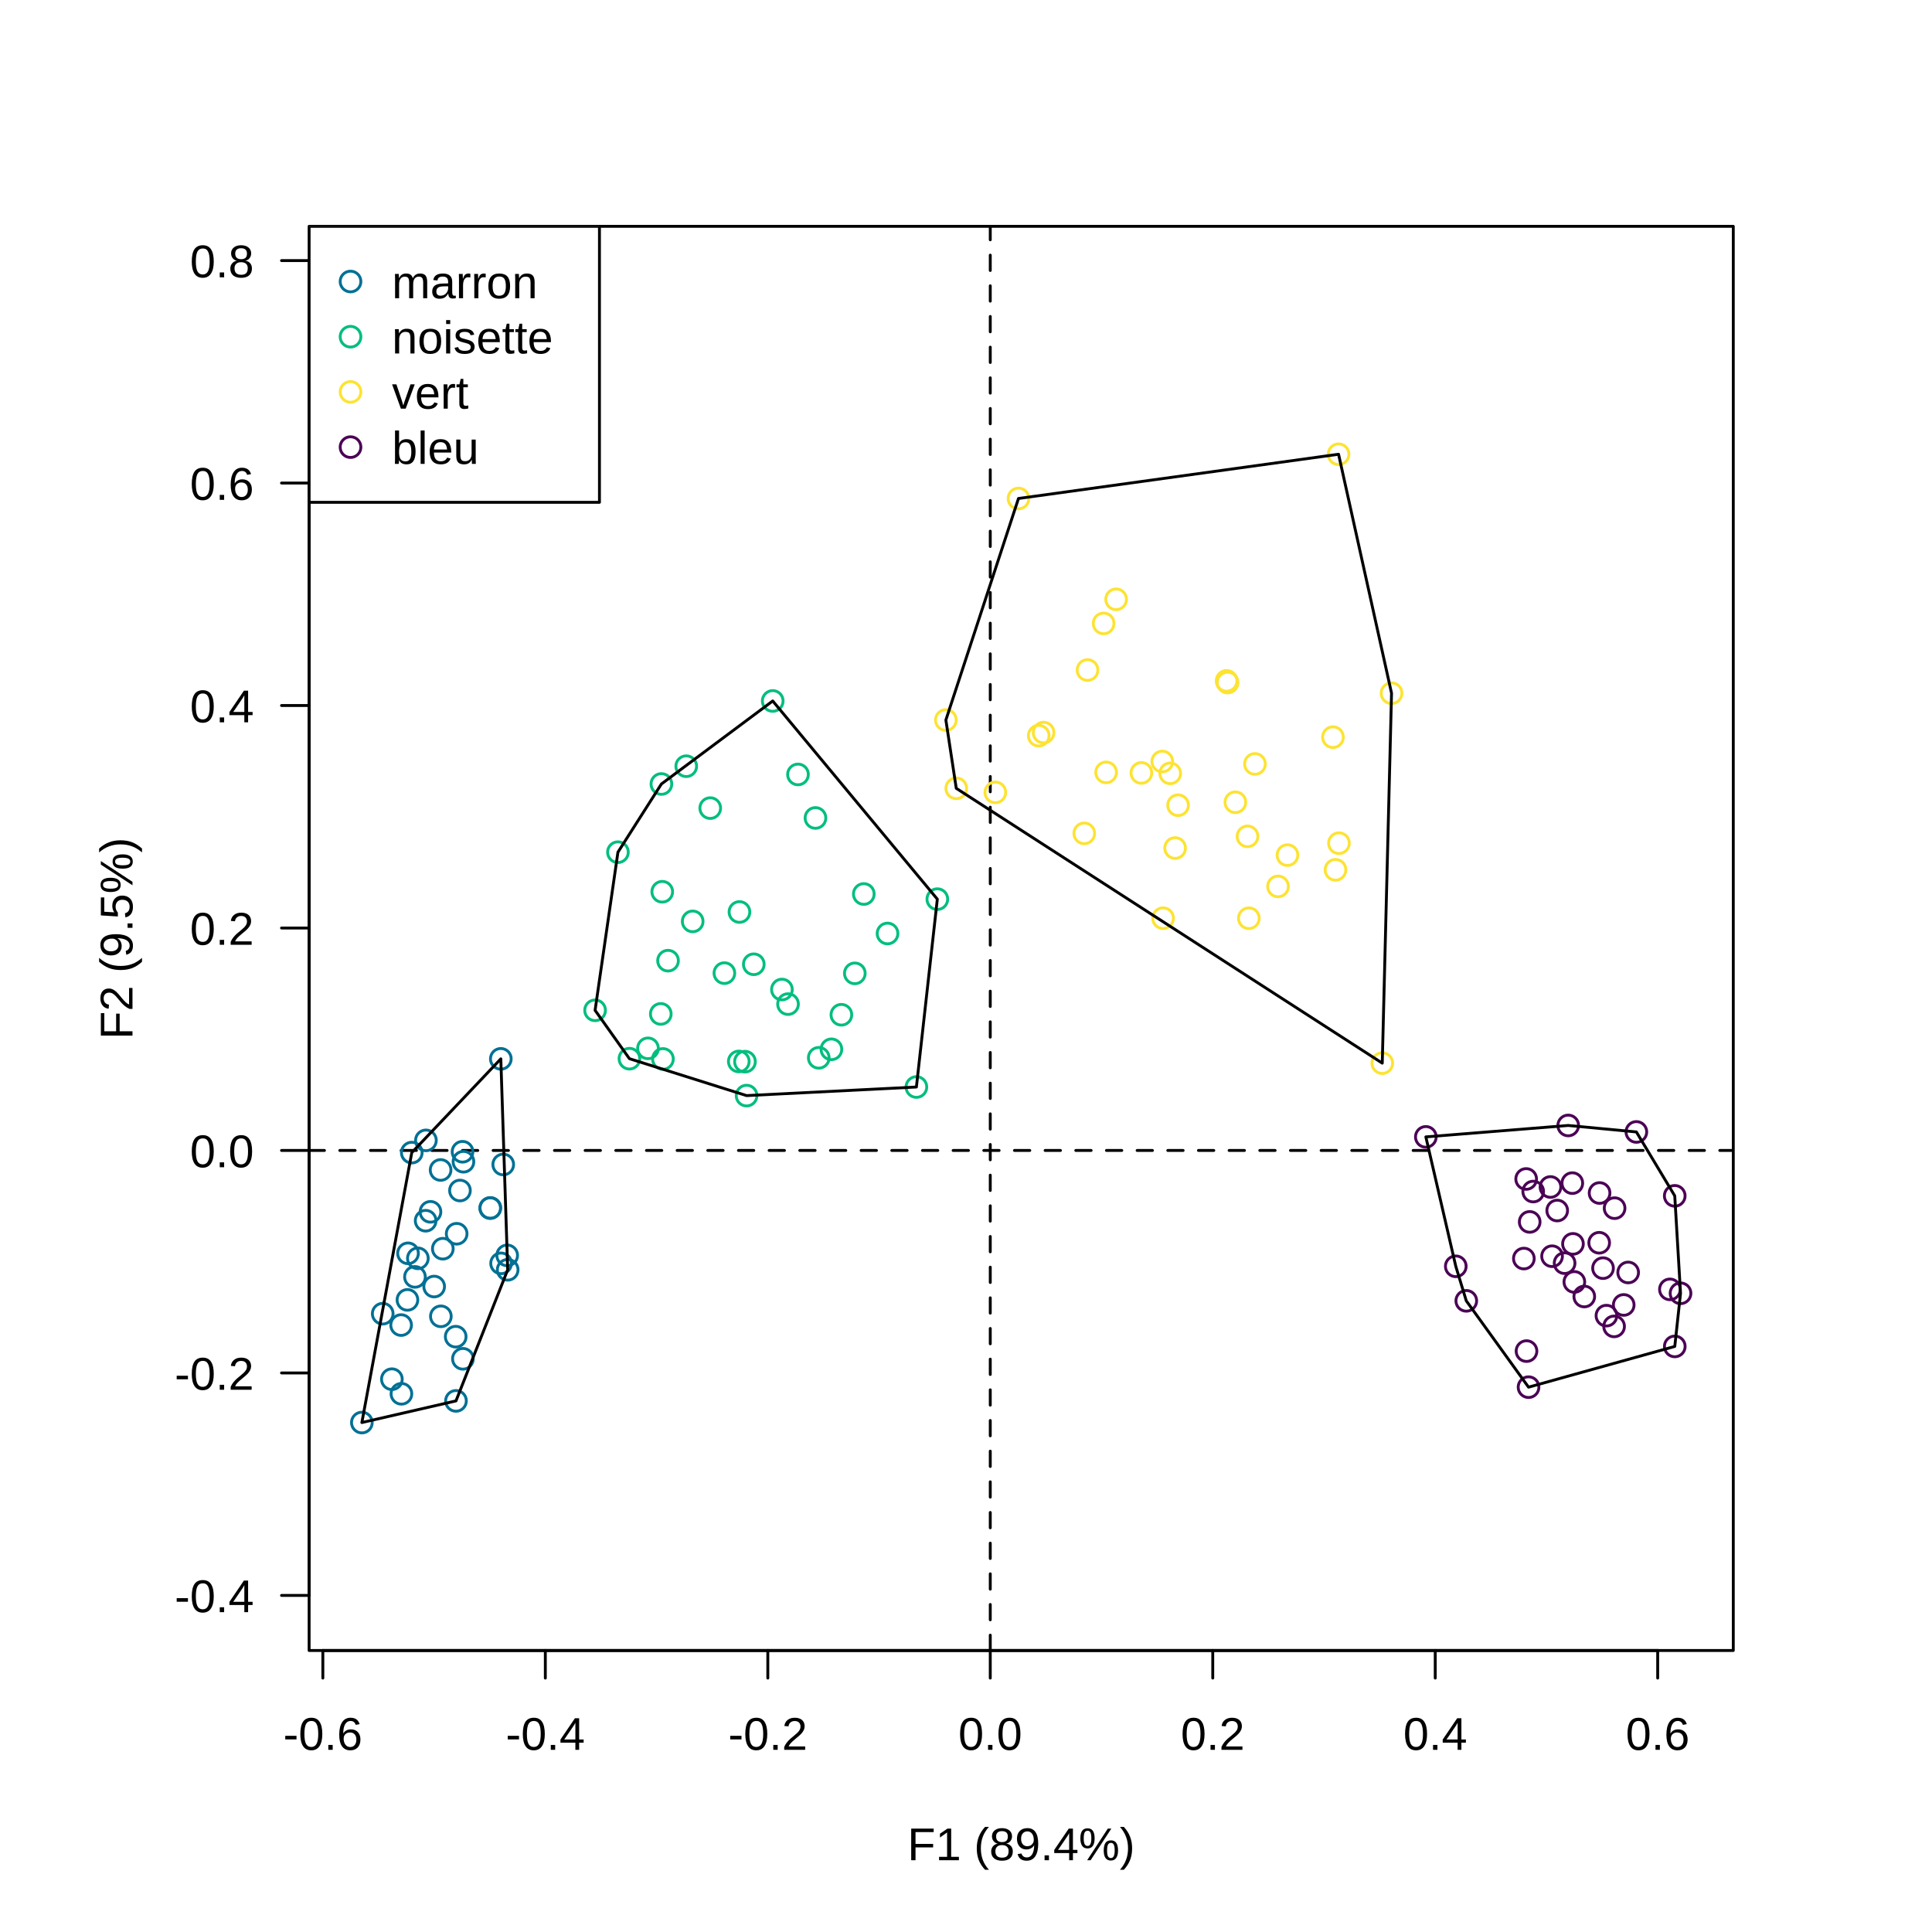
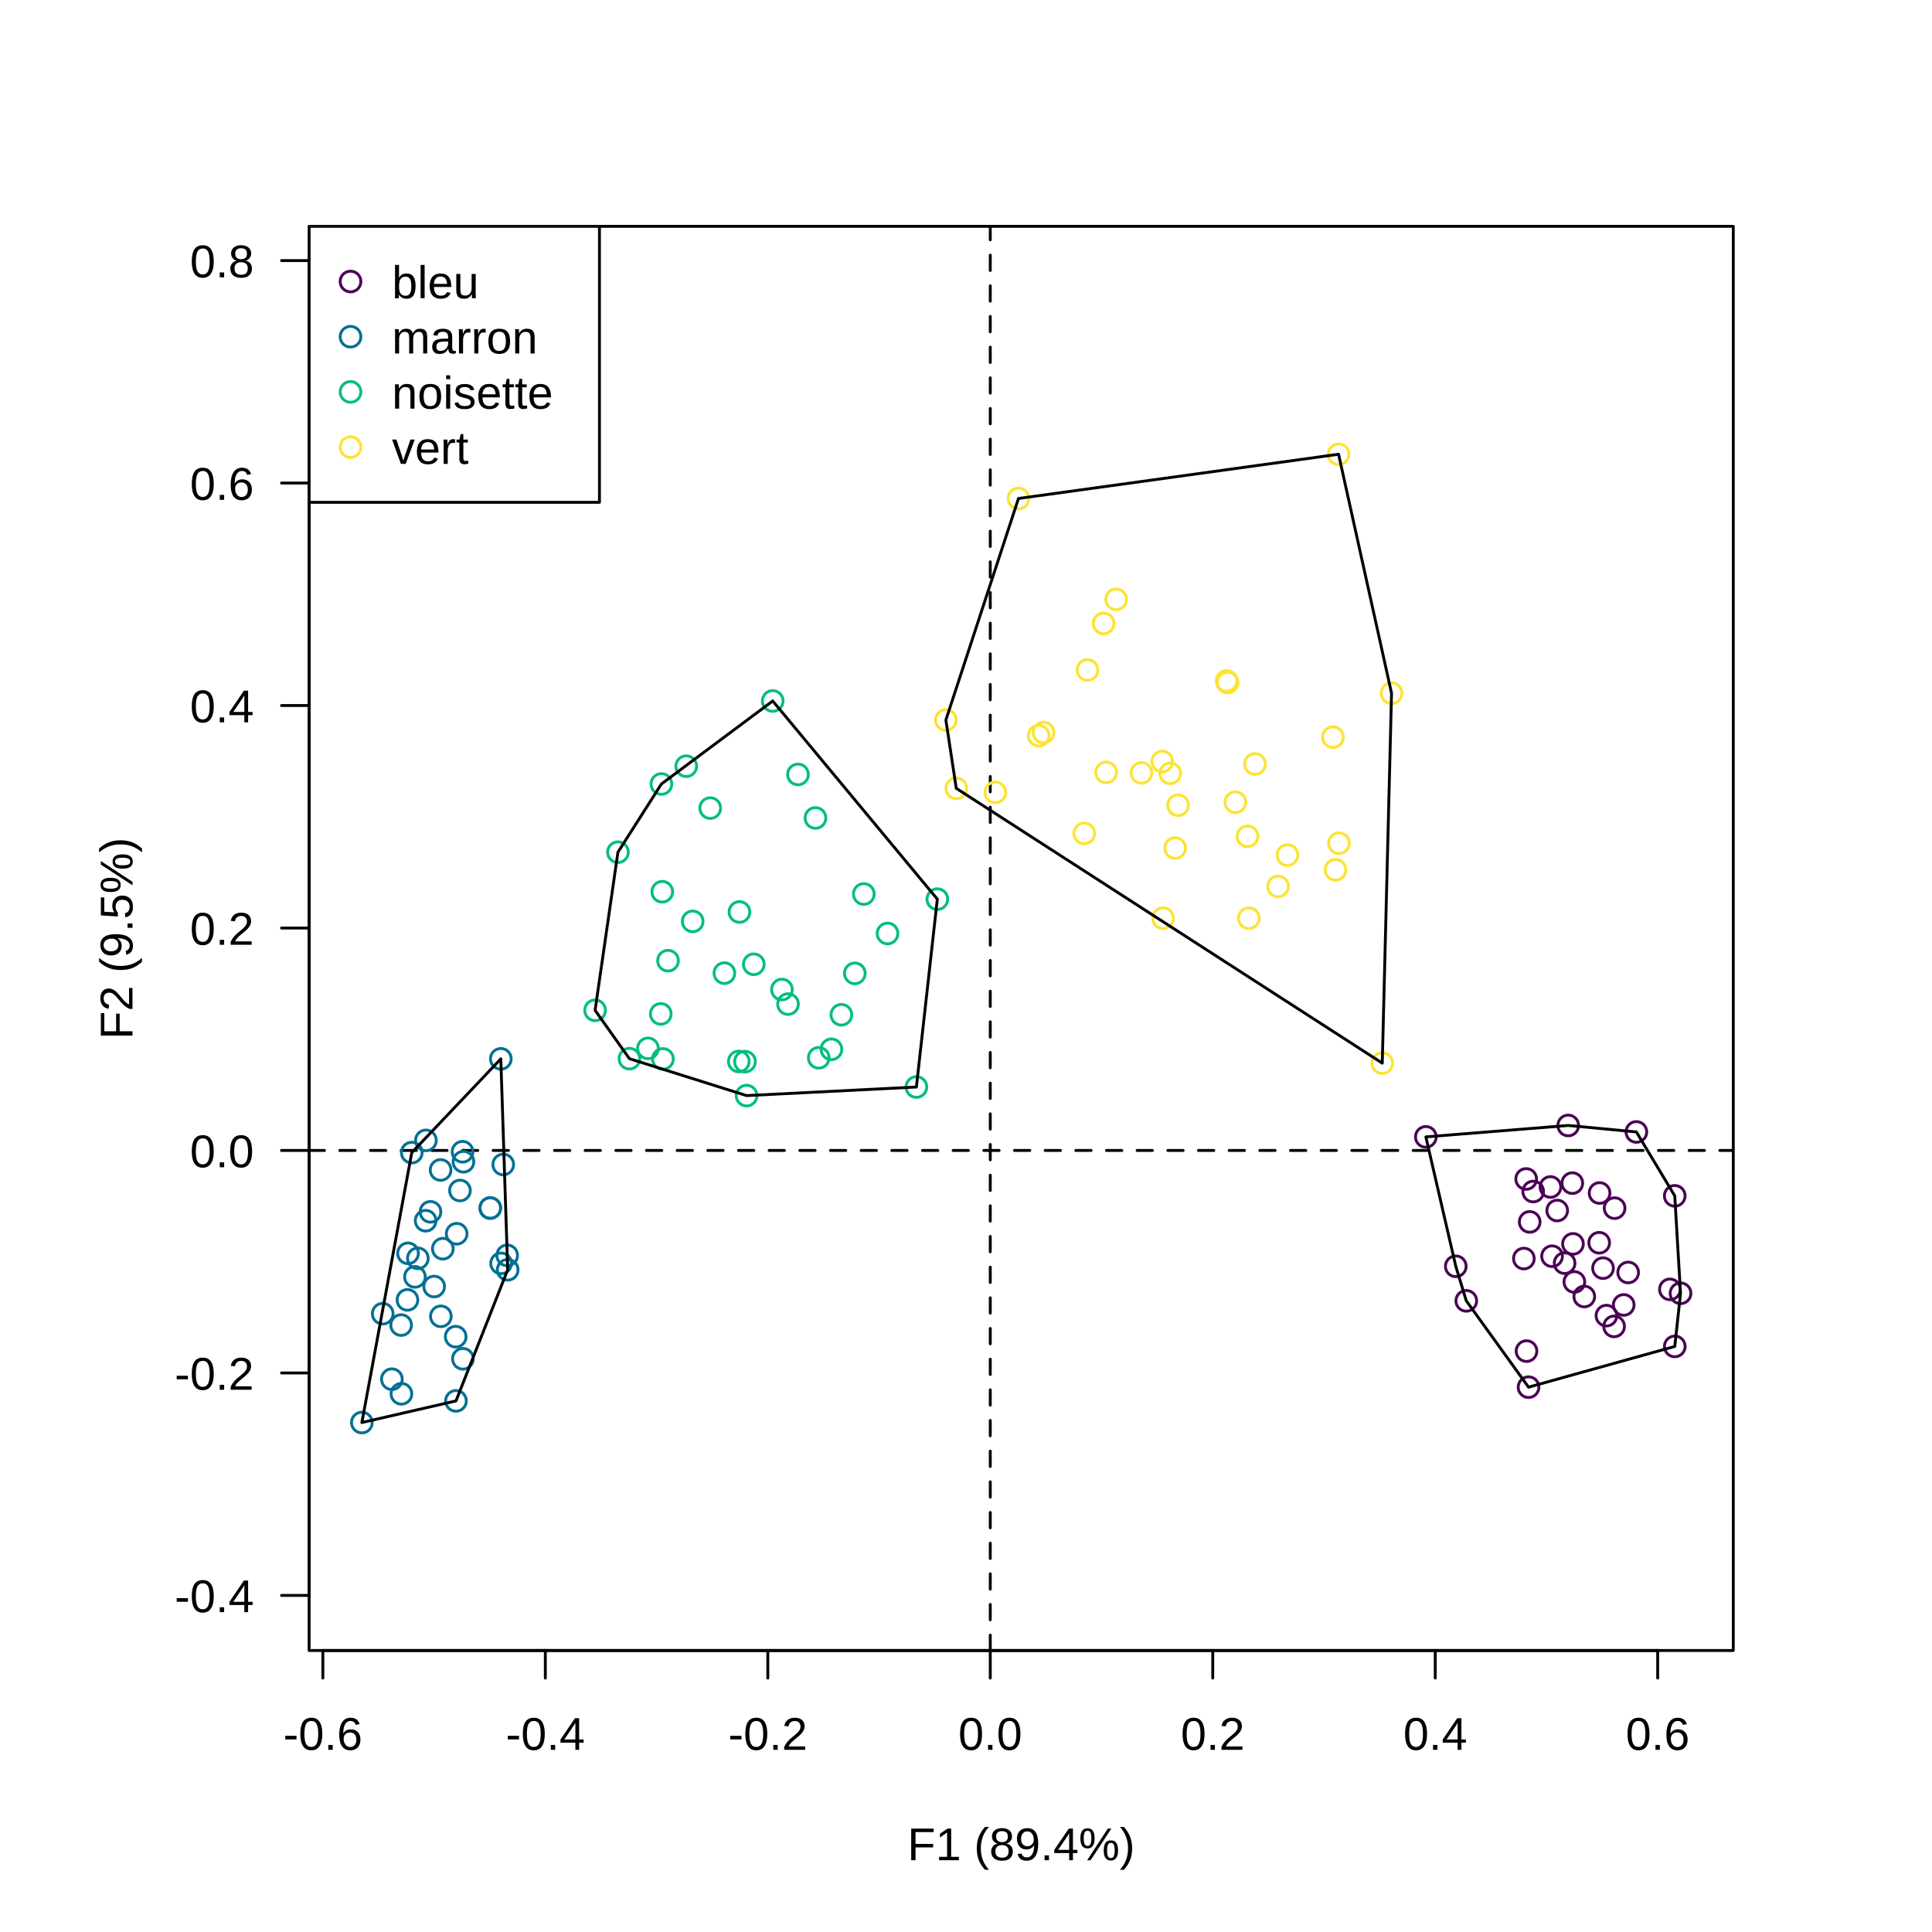
<svg xmlns="http://www.w3.org/2000/svg" class="svglite" width="504.00pt" height="504.00pt" viewBox="0 0 504.00 504.00">
  <defs>
    <style type="text/css">
    .svglite line, .svglite polyline, .svglite polygon, .svglite path, .svglite rect, .svglite circle {
      fill: none;
      stroke: #000000;
      stroke-linecap: round;
      stroke-linejoin: round;
      stroke-miterlimit: 10.00;
    }
    .svglite text {
      white-space: pre;
    }
  </style>
  </defs>
  <rect width="100%" height="100%" style="stroke: none; fill: #FFFFFF;" />
  <defs>
    <clipPath id="cpMC4wMHw1MDQuMDB8MC4wMHw1MDQuMDA=">
      <rect x="0.00" y="0.00" width="504.00" height="504.00" />
    </clipPath>
  </defs>
  <g clip-path="url(#cpMC4wMHw1MDQuMDB8MC4wMHw1MDQuMDA=)">
</g>
  <defs>
    <clipPath id="cpODAuNjR8NDUyLjE2fDU5LjA0fDQzMC41Ng==">
      <rect x="80.64" y="59.04" width="371.52" height="371.52" />
    </clipPath>
  </defs>
  <g clip-path="url(#cpODAuNjR8NDUyLjE2fDU5LjA0fDQzMC41Ng==)">
    <line x1="80.64" y1="300.12" x2="452.16" y2="300.12" style="stroke-width: 0.75; stroke-dasharray: 4.00,4.00;" />
    <line x1="258.33" y1="430.56" x2="258.33" y2="59.04" style="stroke-width: 0.75; stroke-dasharray: 4.00,4.00;" />
    <circle cx="115.52" cy="325.75" r="2.70" style="stroke-width: 0.75; stroke: #007094;" />
    <circle cx="196.64" cy="251.55" r="2.70" style="stroke-width: 0.75; stroke: #00BE7D;" />
    <circle cx="305.27" cy="201.74" r="2.70" style="stroke-width: 0.75; stroke: #FDE333;" />
    <circle cx="417.18" cy="324.20" r="2.70" style="stroke-width: 0.75; stroke: #4B0055;" />
    <circle cx="118.95" cy="365.45" r="2.70" style="stroke-width: 0.75; stroke: #007094;" />
    <circle cx="208.17" cy="202.03" r="2.70" style="stroke-width: 0.75; stroke: #00BE7D;" />
    <circle cx="307.32" cy="210.05" r="2.70" style="stroke-width: 0.75; stroke: #FDE333;" />
    <circle cx="397.53" cy="328.32" r="2.70" style="stroke-width: 0.75; stroke: #4B0055;" />
    <circle cx="114.94" cy="305.21" r="2.70" style="stroke-width: 0.75; stroke: #007094;" />
    <circle cx="223.00" cy="253.92" r="2.70" style="stroke-width: 0.75; stroke: #00BE7D;" />
    <circle cx="348.39" cy="226.91" r="2.70" style="stroke-width: 0.75; stroke: #FDE333;" />
    <circle cx="399.97" cy="310.84" r="2.70" style="stroke-width: 0.75; stroke: #4B0055;" />
    <circle cx="132.44" cy="331.25" r="2.70" style="stroke-width: 0.75; stroke: #007094;" />
    <circle cx="231.53" cy="243.52" r="2.70" style="stroke-width: 0.75; stroke: #00BE7D;" />
    <circle cx="363.01" cy="180.84" r="2.70" style="stroke-width: 0.75; stroke: #FDE333;" />
    <circle cx="410.17" cy="308.64" r="2.70" style="stroke-width: 0.75; stroke: #4B0055;" />
    <circle cx="119.99" cy="310.57" r="2.70" style="stroke-width: 0.75; stroke: #007094;" />
    <circle cx="239.06" cy="283.57" r="2.70" style="stroke-width: 0.75; stroke: #00BE7D;" />
    <circle cx="360.59" cy="277.34" r="2.70" style="stroke-width: 0.75; stroke: #FDE333;" />
    <circle cx="436.90" cy="351.24" r="2.70" style="stroke-width: 0.75; stroke: #4B0055;" />
    <circle cx="111.04" cy="318.45" r="2.70" style="stroke-width: 0.75; stroke: #007094;" />
    <circle cx="194.34" cy="276.95" r="2.70" style="stroke-width: 0.75; stroke: #00BE7D;" />
    <circle cx="259.65" cy="206.71" r="2.70" style="stroke-width: 0.75; stroke: #FDE333;" />
    <circle cx="409.10" cy="293.60" r="2.70" style="stroke-width: 0.75; stroke: #4B0055;" />
    <circle cx="112.30" cy="316.13" r="2.70" style="stroke-width: 0.75; stroke: #007094;" />
    <circle cx="180.70" cy="240.36" r="2.70" style="stroke-width: 0.75; stroke: #00BE7D;" />
    <circle cx="297.75" cy="201.63" r="2.70" style="stroke-width: 0.75; stroke: #FDE333;" />
    <circle cx="371.96" cy="296.58" r="2.70" style="stroke-width: 0.75; stroke: #4B0055;" />
    <circle cx="130.72" cy="329.57" r="2.70" style="stroke-width: 0.75; stroke: #007094;" />
    <circle cx="172.76" cy="232.63" r="2.70" style="stroke-width: 0.75; stroke: #00BE7D;" />
    <circle cx="291.16" cy="156.34" r="2.70" style="stroke-width: 0.75; stroke: #FDE333;" />
    <circle cx="382.51" cy="339.35" r="2.70" style="stroke-width: 0.75; stroke: #4B0055;" />
    <circle cx="118.88" cy="348.70" r="2.70" style="stroke-width: 0.75; stroke: #007094;" />
    <circle cx="192.73" cy="276.90" r="2.70" style="stroke-width: 0.75; stroke: #00BE7D;" />
    <circle cx="288.55" cy="201.49" r="2.70" style="stroke-width: 0.75; stroke: #FDE333;" />
    <circle cx="406.23" cy="315.79" r="2.70" style="stroke-width: 0.75; stroke: #4B0055;" />
    <circle cx="111.11" cy="297.49" r="2.70" style="stroke-width: 0.75; stroke: #007094;" />
    <circle cx="194.76" cy="285.81" r="2.70" style="stroke-width: 0.75; stroke: #00BE7D;" />
    <circle cx="335.86" cy="223.07" r="2.70" style="stroke-width: 0.75; stroke: #FDE333;" />
    <circle cx="379.77" cy="330.34" r="2.70" style="stroke-width: 0.75; stroke: #4B0055;" />
    <circle cx="99.84" cy="342.70" r="2.70" style="stroke-width: 0.75; stroke: #007094;" />
    <circle cx="185.28" cy="210.81" r="2.70" style="stroke-width: 0.75; stroke: #00BE7D;" />
    <circle cx="303.41" cy="239.53" r="2.70" style="stroke-width: 0.75; stroke: #FDE333;" />
    <circle cx="421.07" cy="346.02" r="2.70" style="stroke-width: 0.75; stroke: #4B0055;" />
    <circle cx="130.65" cy="276.22" r="2.70" style="stroke-width: 0.75; stroke: #007094;" />
    <circle cx="203.98" cy="258.14" r="2.70" style="stroke-width: 0.75; stroke: #00BE7D;" />
    <circle cx="272.24" cy="191.11" r="2.70" style="stroke-width: 0.75; stroke: #FDE333;" />
    <circle cx="399.05" cy="318.76" r="2.70" style="stroke-width: 0.75; stroke: #4B0055;" />
    <circle cx="120.66" cy="300.46" r="2.70" style="stroke-width: 0.75; stroke: #007094;" />
    <circle cx="172.54" cy="204.52" r="2.70" style="stroke-width: 0.75; stroke: #00BE7D;" />
    <circle cx="246.75" cy="187.83" r="2.70" style="stroke-width: 0.75; stroke: #FDE333;" />
    <circle cx="426.88" cy="295.29" r="2.70" style="stroke-width: 0.75; stroke: #4B0055;" />
    <circle cx="120.76" cy="354.47" r="2.70" style="stroke-width: 0.75; stroke: #007094;" />
    <circle cx="205.57" cy="261.94" r="2.70" style="stroke-width: 0.75; stroke: #00BE7D;" />
    <circle cx="347.73" cy="192.30" r="2.70" style="stroke-width: 0.75; stroke: #FDE333;" />
    <circle cx="398.75" cy="361.87" r="2.70" style="stroke-width: 0.75; stroke: #4B0055;" />
    <circle cx="132.31" cy="327.49" r="2.70" style="stroke-width: 0.75; stroke: #007094;" />
    <circle cx="169.04" cy="273.48" r="2.70" style="stroke-width: 0.75; stroke: #00BE7D;" />
    <circle cx="303.20" cy="198.65" r="2.70" style="stroke-width: 0.75; stroke: #FDE333;" />
    <circle cx="410.70" cy="334.42" r="2.70" style="stroke-width: 0.75; stroke: #4B0055;" />
    <circle cx="131.28" cy="303.78" r="2.70" style="stroke-width: 0.75; stroke: #007094;" />
    <circle cx="174.27" cy="250.61" r="2.70" style="stroke-width: 0.75; stroke: #00BE7D;" />
    <circle cx="265.69" cy="130.04" r="2.70" style="stroke-width: 0.75; stroke: #FDE333;" />
    <circle cx="418.18" cy="330.82" r="2.70" style="stroke-width: 0.75; stroke: #4B0055;" />
    <circle cx="102.23" cy="359.79" r="2.70" style="stroke-width: 0.75; stroke: #007094;" />
    <circle cx="213.59" cy="275.95" r="2.70" style="stroke-width: 0.75; stroke: #00BE7D;" />
    <circle cx="325.79" cy="239.54" r="2.70" style="stroke-width: 0.75; stroke: #FDE333;" />
    <circle cx="438.40" cy="337.38" r="2.70" style="stroke-width: 0.75; stroke: #4B0055;" />
    <circle cx="127.92" cy="315.11" r="2.70" style="stroke-width: 0.75; stroke: #007094;" />
    <circle cx="161.20" cy="222.31" r="2.70" style="stroke-width: 0.75; stroke: #00BE7D;" />
    <circle cx="322.27" cy="209.28" r="2.70" style="stroke-width: 0.75; stroke: #FDE333;" />
    <circle cx="413.29" cy="338.22" r="2.70" style="stroke-width: 0.75; stroke: #4B0055;" />
    <circle cx="108.25" cy="333.10" r="2.70" style="stroke-width: 0.75; stroke: #007094;" />
    <circle cx="212.73" cy="213.38" r="2.70" style="stroke-width: 0.75; stroke: #00BE7D;" />
    <circle cx="349.29" cy="219.96" r="2.70" style="stroke-width: 0.75; stroke: #FDE333;" />
    <circle cx="417.28" cy="311.22" r="2.70" style="stroke-width: 0.75; stroke: #4B0055;" />
    <circle cx="109.01" cy="328.26" r="2.70" style="stroke-width: 0.75; stroke: #007094;" />
    <circle cx="192.90" cy="237.91" r="2.70" style="stroke-width: 0.75; stroke: #00BE7D;" />
    <circle cx="287.90" cy="162.63" r="2.70" style="stroke-width: 0.75; stroke: #FDE333;" />
    <circle cx="408.16" cy="329.52" r="2.70" style="stroke-width: 0.75; stroke: #4B0055;" />
    <circle cx="119.13" cy="321.85" r="2.70" style="stroke-width: 0.75; stroke: #007094;" />
    <circle cx="201.58" cy="182.86" r="2.70" style="stroke-width: 0.75; stroke: #00BE7D;" />
    <circle cx="349.19" cy="118.50" r="2.70" style="stroke-width: 0.75; stroke: #FDE333;" />
    <circle cx="421.20" cy="315.17" r="2.70" style="stroke-width: 0.75; stroke: #4B0055;" />
    <circle cx="120.90" cy="303.06" r="2.70" style="stroke-width: 0.75; stroke: #007094;" />
    <circle cx="172.94" cy="276.25" r="2.70" style="stroke-width: 0.75; stroke: #00BE7D;" />
    <circle cx="320.24" cy="178.06" r="2.70" style="stroke-width: 0.75; stroke: #FDE333;" />
    <circle cx="435.63" cy="336.36" r="2.70" style="stroke-width: 0.75; stroke: #4B0055;" />
    <circle cx="127.88" cy="315.16" r="2.70" style="stroke-width: 0.75; stroke: #007094;" />
    <circle cx="219.49" cy="264.72" r="2.70" style="stroke-width: 0.75; stroke: #00BE7D;" />
    <circle cx="319.98" cy="177.62" r="2.70" style="stroke-width: 0.75; stroke: #FDE333;" />
    <circle cx="424.74" cy="331.95" r="2.70" style="stroke-width: 0.75; stroke: #4B0055;" />
    <circle cx="104.64" cy="345.67" r="2.70" style="stroke-width: 0.75; stroke: #007094;" />
    <circle cx="188.97" cy="253.86" r="2.70" style="stroke-width: 0.75; stroke: #00BE7D;" />
    <circle cx="270.97" cy="191.91" r="2.70" style="stroke-width: 0.75; stroke: #FDE333;" />
    <circle cx="419.07" cy="343.21" r="2.70" style="stroke-width: 0.75; stroke: #4B0055;" />
    <circle cx="115.01" cy="343.39" r="2.70" style="stroke-width: 0.75; stroke: #007094;" />
    <circle cx="155.24" cy="263.56" r="2.70" style="stroke-width: 0.75; stroke: #00BE7D;" />
    <circle cx="306.55" cy="221.23" r="2.70" style="stroke-width: 0.75; stroke: #FDE333;" />
    <circle cx="398.13" cy="307.56" r="2.70" style="stroke-width: 0.75; stroke: #4B0055;" />
    <circle cx="106.44" cy="326.95" r="2.70" style="stroke-width: 0.75; stroke: #007094;" />
    <circle cx="179.02" cy="199.88" r="2.70" style="stroke-width: 0.75; stroke: #00BE7D;" />
    <circle cx="325.44" cy="218.18" r="2.70" style="stroke-width: 0.75; stroke: #FDE333;" />
    <circle cx="410.34" cy="324.49" r="2.70" style="stroke-width: 0.75; stroke: #4B0055;" />
    <circle cx="106.29" cy="339.10" r="2.70" style="stroke-width: 0.75; stroke: #007094;" />
    <circle cx="225.34" cy="233.22" r="2.70" style="stroke-width: 0.75; stroke: #00BE7D;" />
    <circle cx="282.85" cy="217.40" r="2.70" style="stroke-width: 0.75; stroke: #FDE333;" />
    <circle cx="423.58" cy="340.42" r="2.70" style="stroke-width: 0.75; stroke: #4B0055;" />
    <circle cx="104.72" cy="363.60" r="2.70" style="stroke-width: 0.75; stroke: #007094;" />
    <circle cx="244.52" cy="234.56" r="2.70" style="stroke-width: 0.75; stroke: #00BE7D;" />
    <circle cx="333.40" cy="231.24" r="2.70" style="stroke-width: 0.75; stroke: #FDE333;" />
    <circle cx="436.89" cy="311.96" r="2.70" style="stroke-width: 0.75; stroke: #4B0055;" />
    <circle cx="113.26" cy="335.62" r="2.70" style="stroke-width: 0.75; stroke: #007094;" />
    <circle cx="172.38" cy="264.50" r="2.70" style="stroke-width: 0.75; stroke: #00BE7D;" />
    <circle cx="327.38" cy="199.29" r="2.70" style="stroke-width: 0.75; stroke: #FDE333;" />
    <circle cx="404.47" cy="309.65" r="2.70" style="stroke-width: 0.75; stroke: #4B0055;" />
    <circle cx="94.40" cy="371.10" r="2.70" style="stroke-width: 0.75; stroke: #007094;" />
    <circle cx="164.20" cy="276.18" r="2.70" style="stroke-width: 0.75; stroke: #00BE7D;" />
    <circle cx="283.70" cy="174.79" r="2.70" style="stroke-width: 0.75; stroke: #FDE333;" />
    <circle cx="398.22" cy="352.46" r="2.70" style="stroke-width: 0.75; stroke: #4B0055;" />
    <circle cx="107.42" cy="300.68" r="2.70" style="stroke-width: 0.75; stroke: #007094;" />
    <circle cx="216.89" cy="273.73" r="2.70" style="stroke-width: 0.75; stroke: #00BE7D;" />
    <circle cx="249.46" cy="205.65" r="2.70" style="stroke-width: 0.75; stroke: #FDE333;" />
    <circle cx="404.89" cy="327.71" r="2.70" style="stroke-width: 0.75; stroke: #4B0055;" />
  </g>
  <g clip-path="url(#cpMC4wMHw1MDQuMDB8MC4wMHw1MDQuMDA=)">
    <line x1="84.22" y1="430.56" x2="432.44" y2="430.56" style="stroke-width: 0.75;" />
    <line x1="84.22" y1="430.56" x2="84.22" y2="437.76" style="stroke-width: 0.75;" />
    <line x1="142.26" y1="430.56" x2="142.26" y2="437.76" style="stroke-width: 0.75;" />
    <line x1="200.30" y1="430.56" x2="200.30" y2="437.76" style="stroke-width: 0.75;" />
    <line x1="258.33" y1="430.56" x2="258.33" y2="437.76" style="stroke-width: 0.75;" />
    <line x1="316.37" y1="430.56" x2="316.37" y2="437.76" style="stroke-width: 0.75;" />
    <line x1="374.41" y1="430.56" x2="374.41" y2="437.76" style="stroke-width: 0.75;" />
    <line x1="432.44" y1="430.56" x2="432.44" y2="437.76" style="stroke-width: 0.75;" />
    <text x="84.22" y="456.48" text-anchor="middle" style="font-size: 12.00px; font-family: &quot;Arial&quot;;" textLength="23.43px" lengthAdjust="spacingAndGlyphs">-0.6</text>
    <text x="142.26" y="456.48" text-anchor="middle" style="font-size: 12.00px; font-family: &quot;Arial&quot;;" textLength="23.43px" lengthAdjust="spacingAndGlyphs">-0.4</text>
    <text x="200.30" y="456.48" text-anchor="middle" style="font-size: 12.00px; font-family: &quot;Arial&quot;;" textLength="23.43px" lengthAdjust="spacingAndGlyphs">-0.2</text>
    <text x="258.33" y="456.48" text-anchor="middle" style="font-size: 12.00px; font-family: &quot;Arial&quot;;" textLength="19.09px" lengthAdjust="spacingAndGlyphs">0.0</text>
    <text x="316.37" y="456.48" text-anchor="middle" style="font-size: 12.00px; font-family: &quot;Arial&quot;;" textLength="19.09px" lengthAdjust="spacingAndGlyphs">0.2</text>
    <text x="374.41" y="456.48" text-anchor="middle" style="font-size: 12.00px; font-family: &quot;Arial&quot;;" textLength="19.09px" lengthAdjust="spacingAndGlyphs">0.4</text>
    <text x="432.44" y="456.48" text-anchor="middle" style="font-size: 12.00px; font-family: &quot;Arial&quot;;" textLength="19.09px" lengthAdjust="spacingAndGlyphs">0.6</text>
    <line x1="80.64" y1="416.20" x2="80.64" y2="67.98" style="stroke-width: 0.75;" />
    <line x1="80.64" y1="416.20" x2="73.44" y2="416.20" style="stroke-width: 0.75;" />
    <line x1="80.64" y1="358.16" x2="73.44" y2="358.16" style="stroke-width: 0.75;" />
    <line x1="80.64" y1="300.12" x2="73.44" y2="300.12" style="stroke-width: 0.75;" />
    <line x1="80.64" y1="242.09" x2="73.44" y2="242.09" style="stroke-width: 0.75;" />
    <line x1="80.64" y1="184.05" x2="73.44" y2="184.05" style="stroke-width: 0.75;" />
    <line x1="80.64" y1="126.01" x2="73.44" y2="126.01" style="stroke-width: 0.75;" />
    <line x1="80.64" y1="67.98" x2="73.44" y2="67.98" style="stroke-width: 0.75;" />
    <text x="66.24" y="420.57" text-anchor="end" style="font-size: 12.00px; font-family: &quot;Arial&quot;;" textLength="23.43px" lengthAdjust="spacingAndGlyphs">-0.4</text>
    <text x="66.24" y="362.54" text-anchor="end" style="font-size: 12.00px; font-family: &quot;Arial&quot;;" textLength="23.43px" lengthAdjust="spacingAndGlyphs">-0.2</text>
    <text x="66.24" y="304.50" text-anchor="end" style="font-size: 12.00px; font-family: &quot;Arial&quot;;" textLength="19.09px" lengthAdjust="spacingAndGlyphs">0.0</text>
    <text x="66.24" y="246.46" text-anchor="end" style="font-size: 12.00px; font-family: &quot;Arial&quot;;" textLength="19.09px" lengthAdjust="spacingAndGlyphs">0.2</text>
    <text x="66.24" y="188.43" text-anchor="end" style="font-size: 12.00px; font-family: &quot;Arial&quot;;" textLength="19.09px" lengthAdjust="spacingAndGlyphs">0.4</text>
    <text x="66.24" y="130.39" text-anchor="end" style="font-size: 12.00px; font-family: &quot;Arial&quot;;" textLength="19.09px" lengthAdjust="spacingAndGlyphs">0.6</text>
    <text x="66.24" y="72.35" text-anchor="end" style="font-size: 12.00px; font-family: &quot;Arial&quot;;" textLength="19.09px" lengthAdjust="spacingAndGlyphs">0.8</text>
    <polygon points="80.64,430.56 452.16,430.56 452.16,59.04 80.64,59.04 " style="stroke-width: 0.75;" />
    <text x="266.40" y="485.28" text-anchor="middle" style="font-size: 12.00px; font-family: &quot;Arial&quot;;" textLength="65.86px" lengthAdjust="spacingAndGlyphs">F1 (89.4%)</text>
    <text transform="translate(34.56,244.80) rotate(-90)" text-anchor="middle" style="font-size: 12.00px; font-family: &quot;Arial&quot;;" textLength="58.22px" lengthAdjust="spacingAndGlyphs">F2 (9.5%)</text>
  </g>
  <g clip-path="url(#cpODAuNjR8NDUyLjE2fDU5LjA0fDQzMC41Ng==)">
    <rect x="80.64" y="59.04" width="75.74" height="72.00" style="stroke-width: 0.75; fill: #FFFFFF;" />
-     <circle cx="91.44" cy="73.44" r="2.70" style="stroke-width: 0.75; stroke: #007094;" />
-     <circle cx="91.44" cy="87.84" r="2.70" style="stroke-width: 0.75; stroke: #00BE7D;" />
-     <circle cx="91.44" cy="102.24" r="2.70" style="stroke-width: 0.75; stroke: #FDE333;" />
-     <circle cx="91.44" cy="116.64" r="2.70" style="stroke-width: 0.75; stroke: #4B0055;" />
-     <text x="102.24" y="77.81" style="font-size: 12.00px; font-family: &quot;Arial&quot;;" textLength="43.39px" lengthAdjust="spacingAndGlyphs">marron</text>
-     <text x="102.24" y="92.21" style="font-size: 12.00px; font-family: &quot;Arial&quot;;" textLength="48.74px" lengthAdjust="spacingAndGlyphs">noisette</text>
-     <text x="102.24" y="106.61" style="font-size: 12.00px; font-family: &quot;Arial&quot;;" textLength="24.13px" lengthAdjust="spacingAndGlyphs">vert</text>
-     <text x="102.24" y="121.01" style="font-size: 12.00px; font-family: &quot;Arial&quot;;" textLength="25.95px" lengthAdjust="spacingAndGlyphs">bleu</text>
+     <circle cx="91.44" cy="73.44" r="2.70" style="stroke-width: 0.75; stroke: #4B0055;" />
+     <circle cx="91.44" cy="87.84" r="2.70" style="stroke-width: 0.75; stroke: #007094;" />
+     <circle cx="91.44" cy="102.24" r="2.70" style="stroke-width: 0.75; stroke: #00BE7D;" />
+     <circle cx="91.44" cy="116.64" r="2.70" style="stroke-width: 0.75; stroke: #FDE333;" />
+     <text x="102.24" y="77.81" style="font-size: 12.00px; font-family: &quot;Arial&quot;;" textLength="25.95px" lengthAdjust="spacingAndGlyphs">bleu</text>
+     <text x="102.24" y="92.21" style="font-size: 12.00px; font-family: &quot;Arial&quot;;" textLength="43.39px" lengthAdjust="spacingAndGlyphs">marron</text>
+     <text x="102.24" y="106.61" style="font-size: 12.00px; font-family: &quot;Arial&quot;;" textLength="48.74px" lengthAdjust="spacingAndGlyphs">noisette</text>
+     <text x="102.24" y="121.01" style="font-size: 12.00px; font-family: &quot;Arial&quot;;" textLength="24.13px" lengthAdjust="spacingAndGlyphs">vert</text>
    <polygon points="438.40,337.38 436.90,351.24 398.75,361.87 382.51,339.35 379.77,330.34 371.96,296.58 409.10,293.60 426.88,295.29 436.89,311.96 438.40,337.38 " style="stroke-width: 0.75;" />
    <polygon points="132.44,331.25 118.95,365.45 94.40,371.10 107.42,300.68 130.65,276.22 132.44,331.25 " style="stroke-width: 0.75;" />
    <polygon points="239.06,283.57 194.76,285.81 164.20,276.18 155.24,263.56 161.20,222.31 172.54,204.52 201.58,182.86 244.52,234.56 239.06,283.57 " style="stroke-width: 0.75;" />
    <polygon points="360.59,277.34 249.46,205.65 246.75,187.83 265.69,130.04 349.19,118.50 363.01,180.84 360.59,277.34 " style="stroke-width: 0.75;" />
  </g>
</svg>
